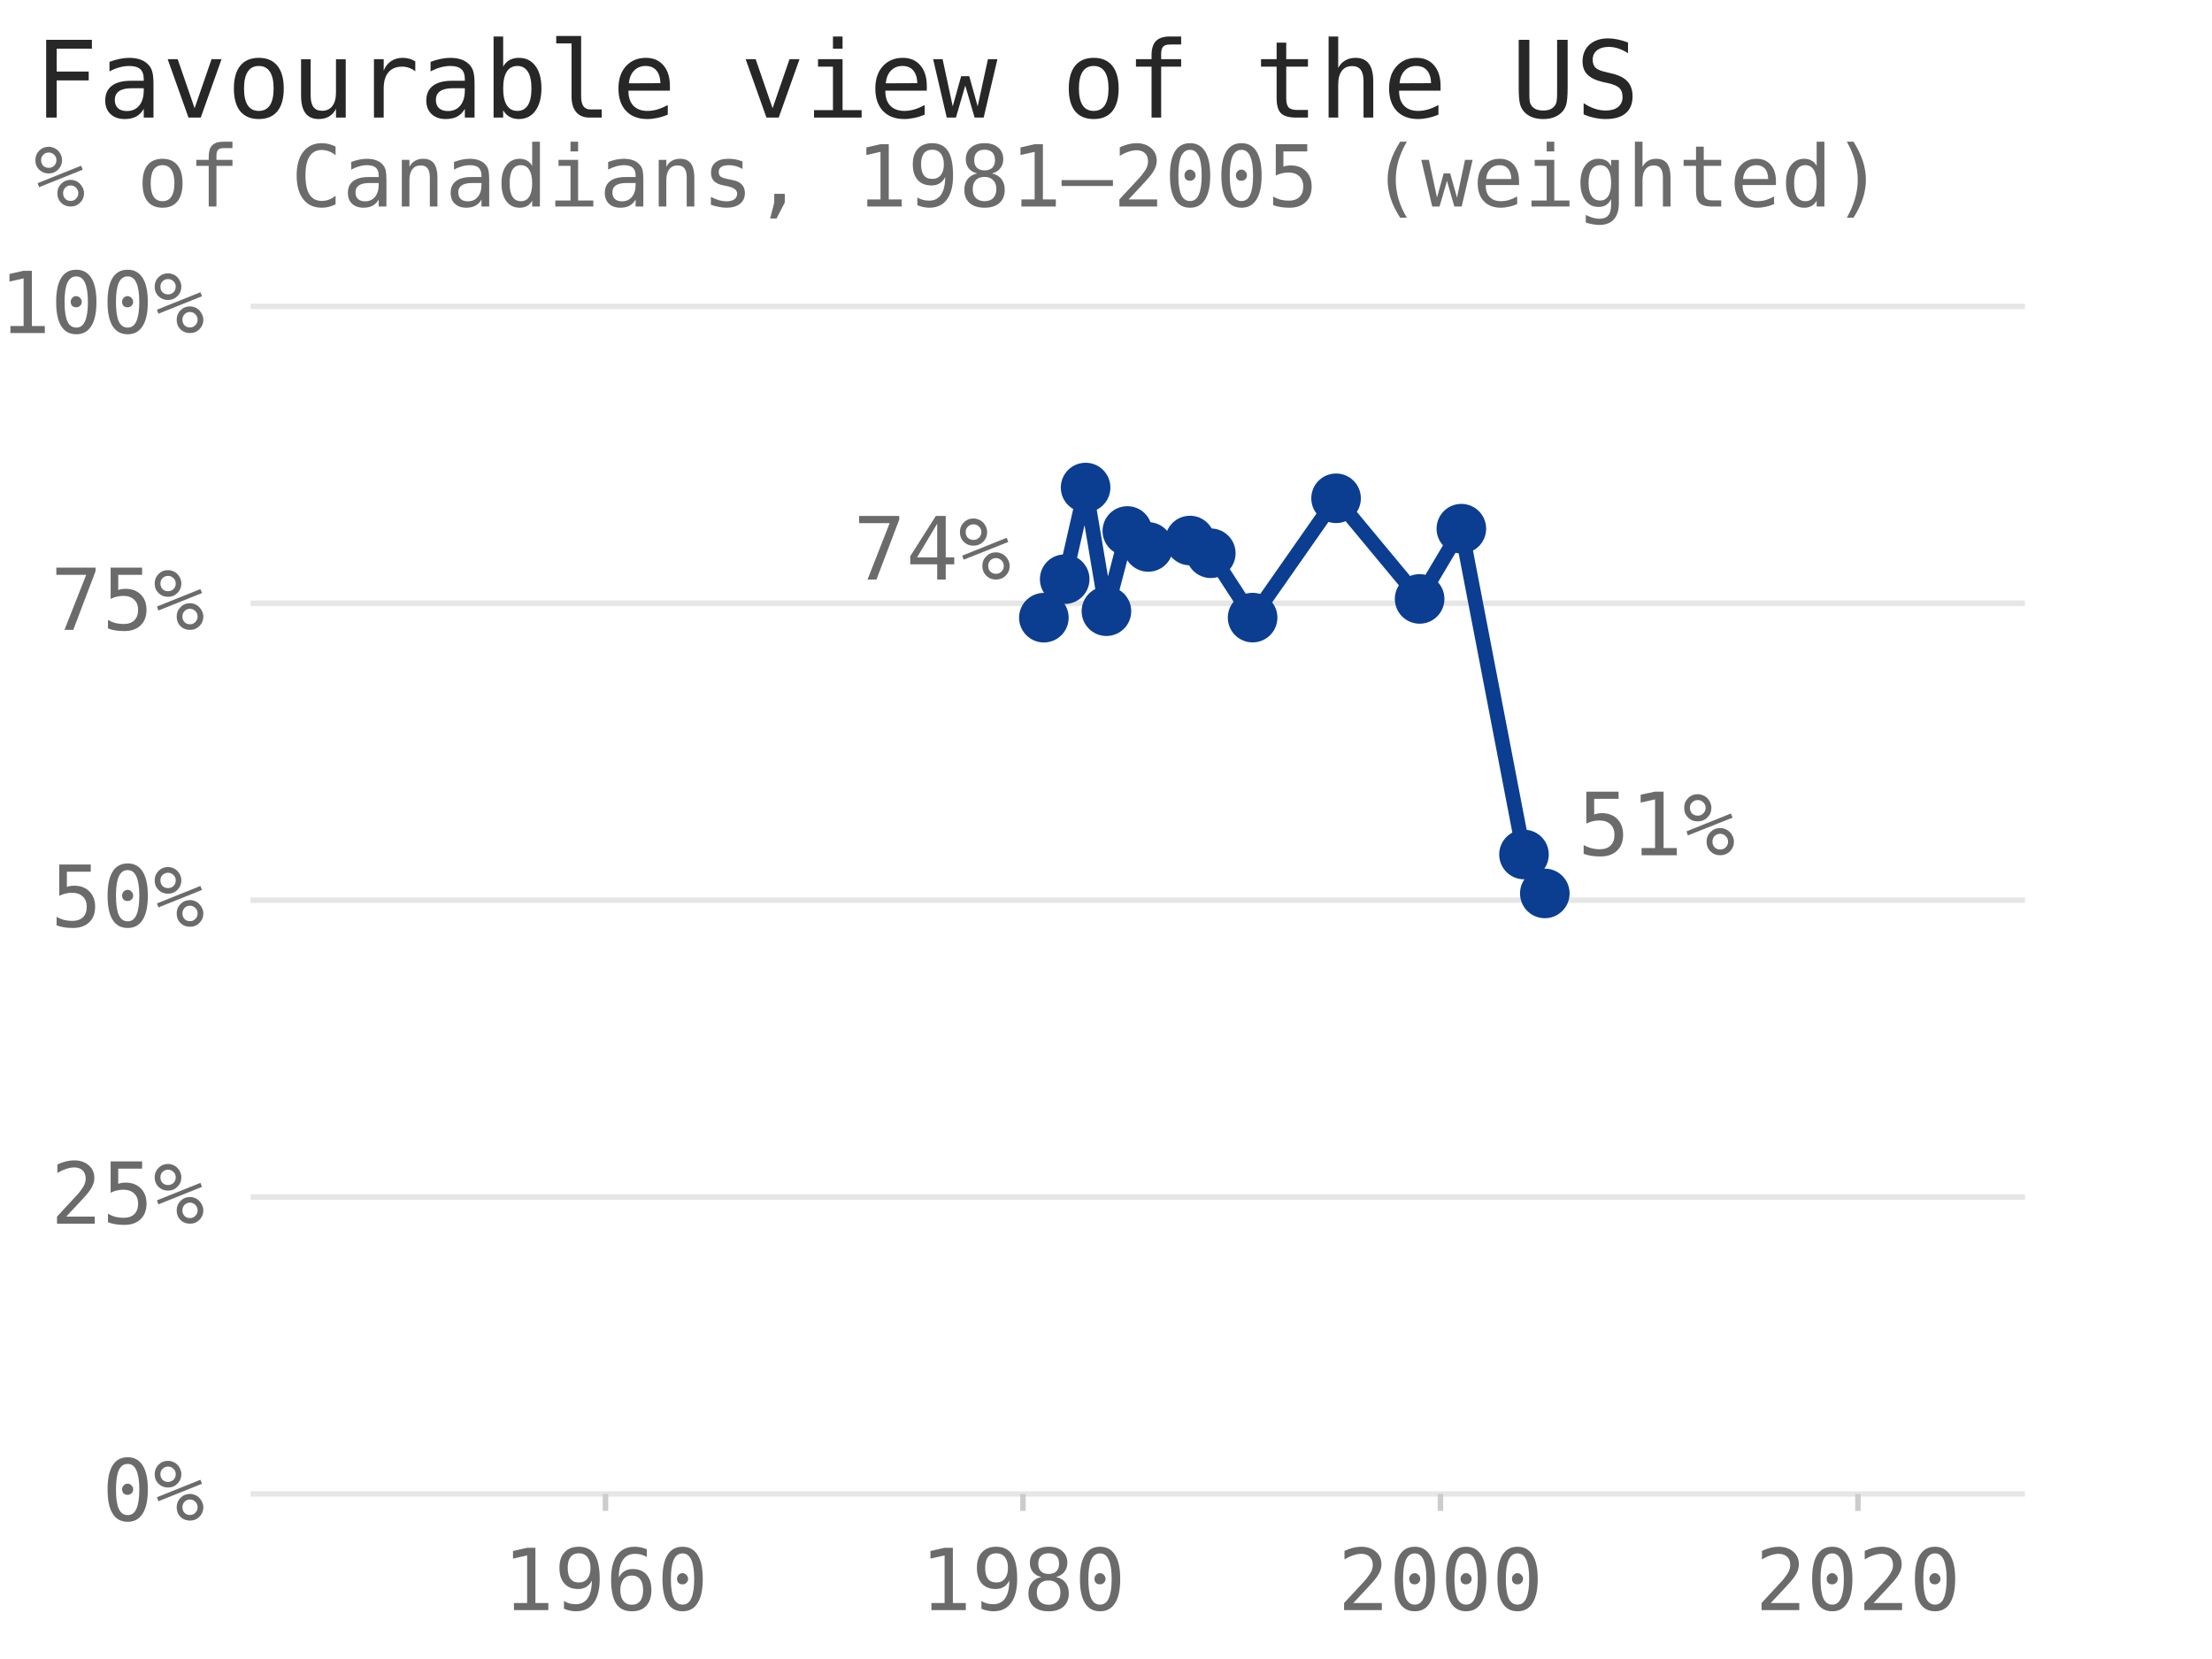
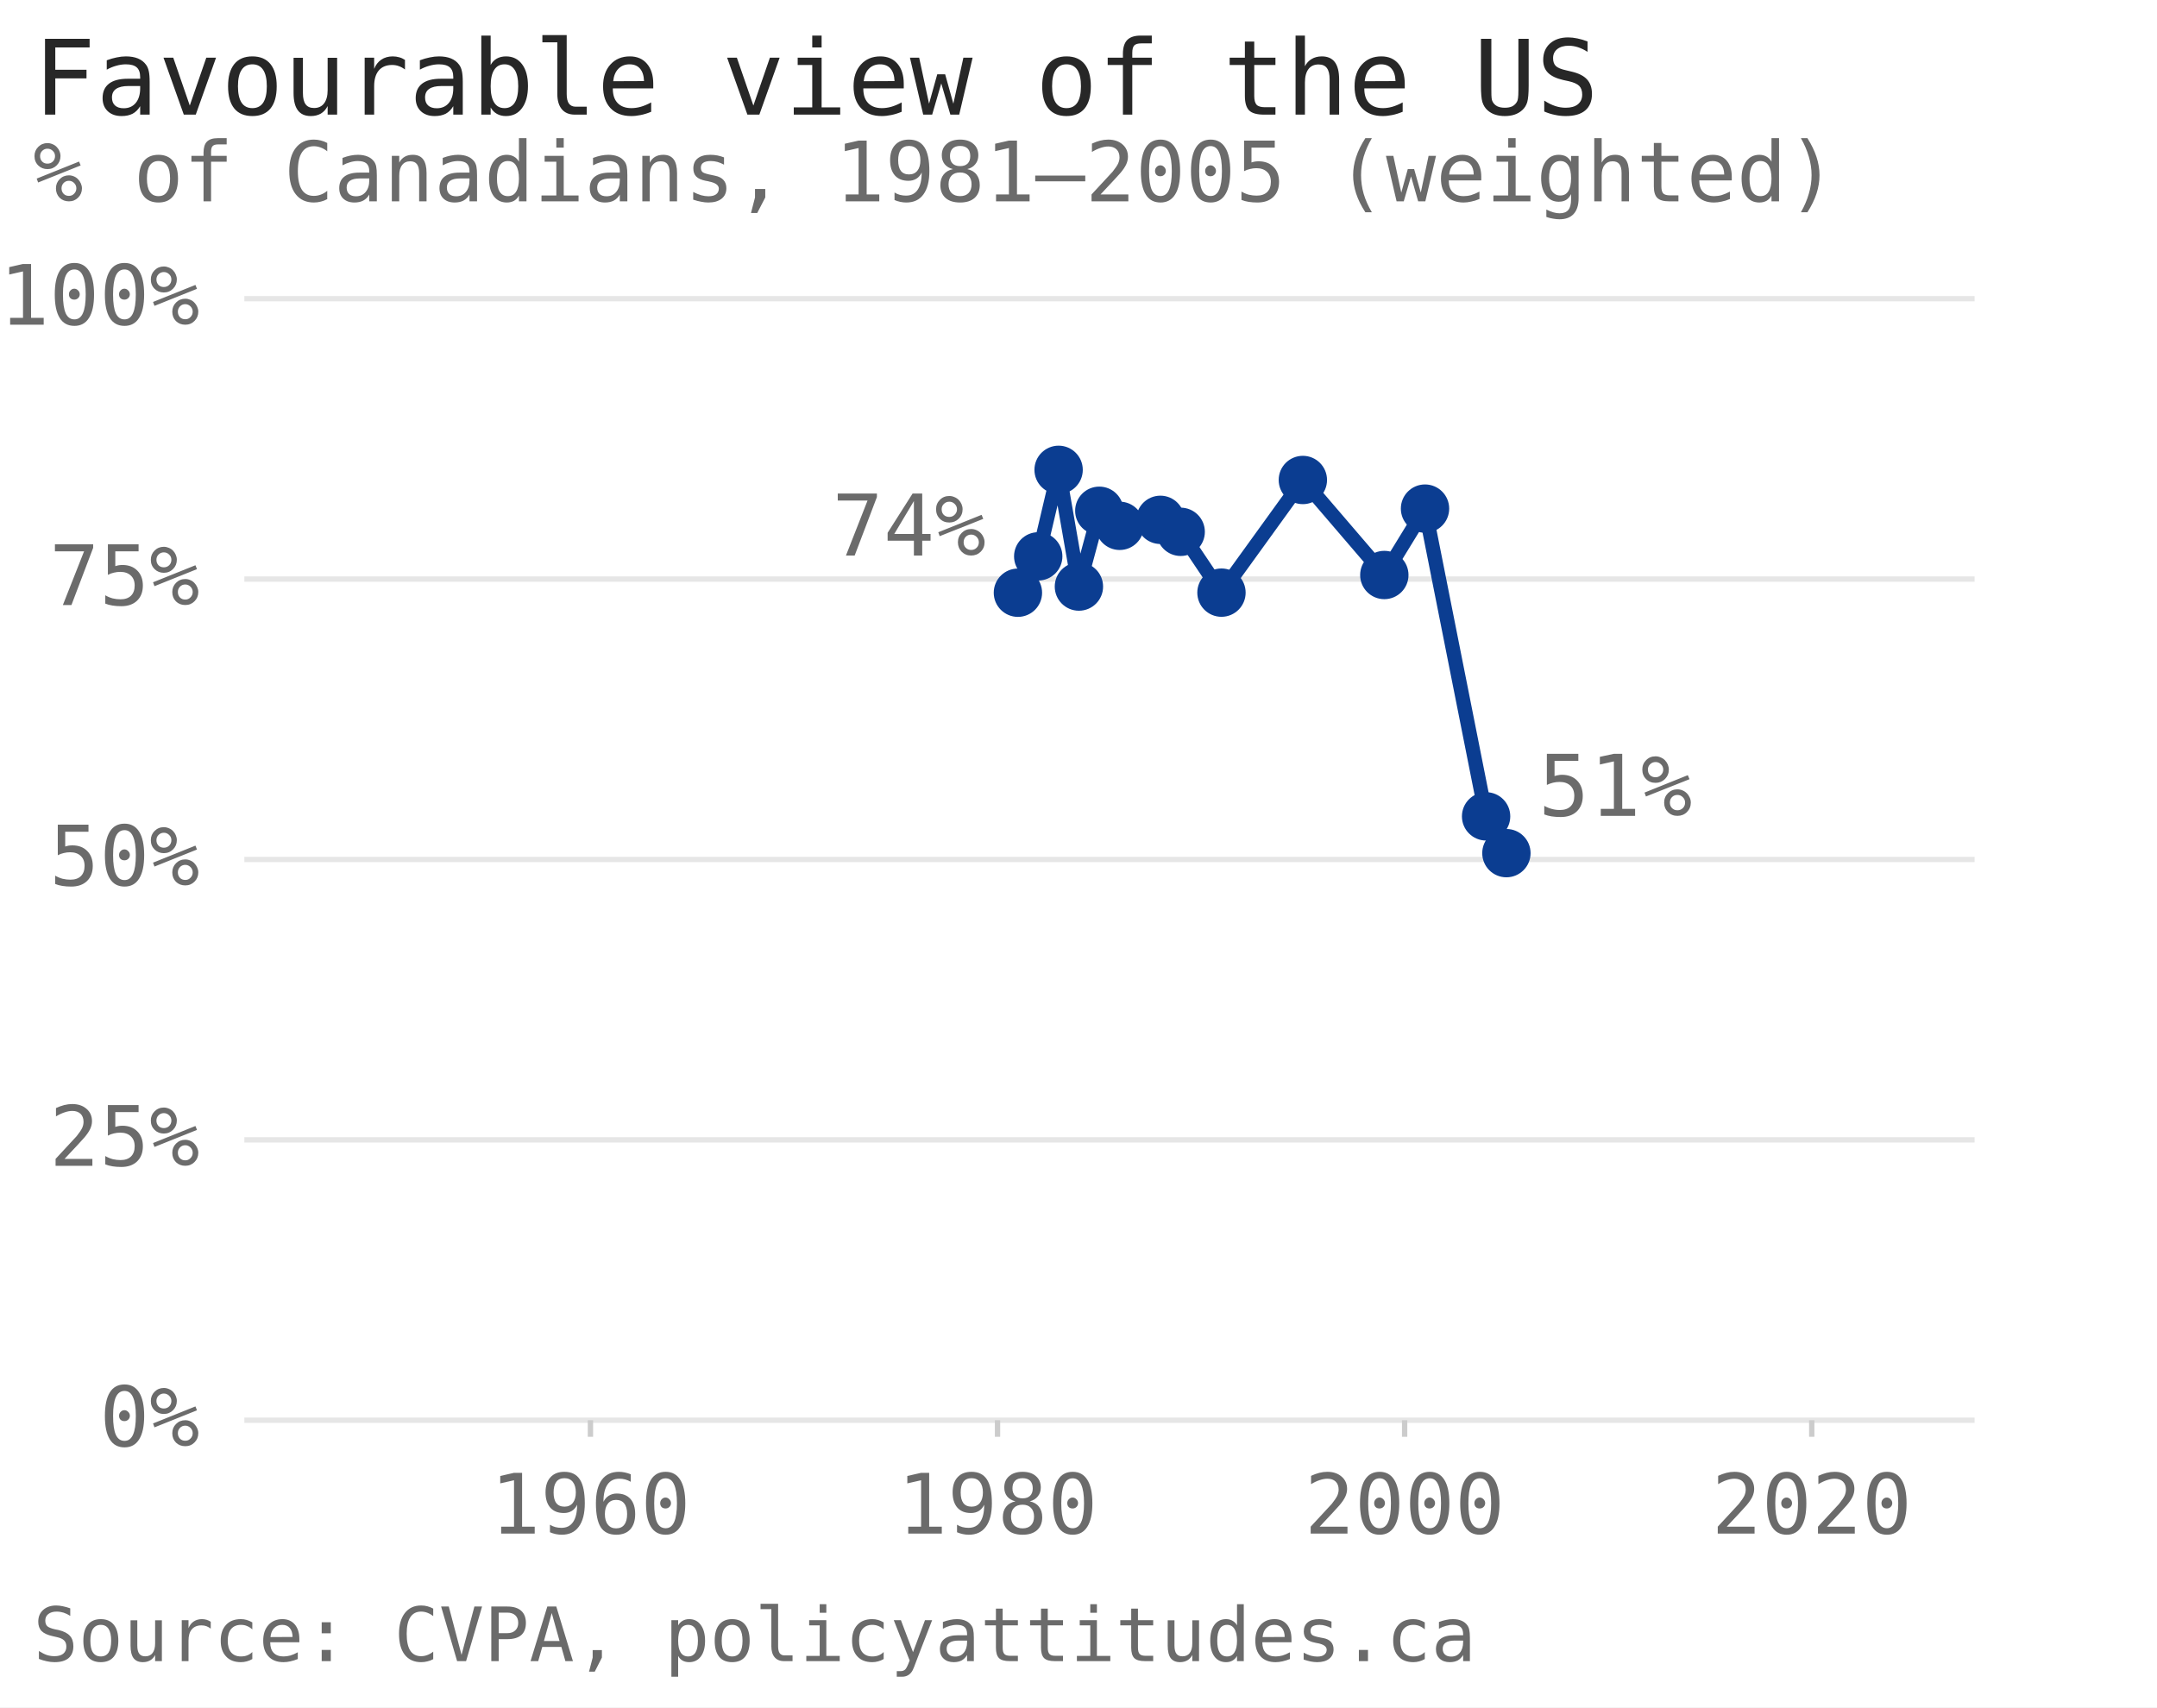
- <svg xmlns="http://www.w3.org/2000/svg" width="259.20pt" height="194.40pt" viewBox="0 0 259.20 194.40">
+ <svg xmlns="http://www.w3.org/2000/svg" width="259.20pt" height="205.20pt" viewBox="0 0 259.20 205.20">
  <g id="favourable-view-of-the-us" class="svglite">
    <defs>
      <style type="text/css">
    .svglite line, .svglite polyline, .svglite polygon, .svglite path, .svglite rect, .svglite circle {
      fill: none;
      stroke: #000000;
      stroke-linecap: round;
      stroke-linejoin: round;
      stroke-miterlimit: 10.00;
    }
    .svglite text {
      white-space: pre;
    }
    .svglite g.glyphgroup path {
      fill: inherit;
      stroke: none;
    }
  </style>
    </defs>
    <rect width="100%" height="100%" style="stroke: none; fill: #FFFFFF;" />
    <defs>
-       <clipPath id="favourable-view-of-the-us-cpMC4wMHwyNTkuMjB8MC4wMHwxOTQuNDA=">
-         <rect x="0.00" y="0.00" width="259.20" height="194.40" />
+       <clipPath id="favourable-view-of-the-us-cpMC4wMHwyNTkuMjB8MC4wMHwyMDUuMjA=">
+         <rect x="0.00" y="0.00" width="259.20" height="205.20" />
      </clipPath>
    </defs>
-     <g clip-path="url(#favourable-view-of-the-us-cpMC4wMHwyNTkuMjB8MC4wMHwxOTQuNDA=)">
-       <rect x="0.00" y="-0" width="259.20" height="194.40" style="stroke-width: 1.16; stroke: none; fill: #FFFFFF;" />
-       <polyline points="29.36,175.06 237.28,175.06 " style="stroke-width: 0.64; stroke: #E6E6E6; stroke-linecap: butt;" />
-       <polyline points="29.36,140.27 237.28,140.27 " style="stroke-width: 0.64; stroke: #E6E6E6; stroke-linecap: butt;" />
-       <polyline points="29.36,105.48 237.28,105.48 " style="stroke-width: 0.64; stroke: #E6E6E6; stroke-linecap: butt;" />
-       <polyline points="29.36,70.69 237.28,70.69 " style="stroke-width: 0.64; stroke: #E6E6E6; stroke-linecap: butt;" />
+     <g clip-path="url(#favourable-view-of-the-us-cpMC4wMHwyNTkuMjB8MC4wMHwyMDUuMjA=)">
+       <rect x="0.00" y="0.00" width="259.20" height="205.20" style="stroke-width: 1.16; stroke: none; fill: #FFFFFF;" />
+       <polyline points="29.36,170.70 237.28,170.70 " style="stroke-width: 0.64; stroke: #E6E6E6; stroke-linecap: butt;" />
+       <polyline points="29.36,137.00 237.28,137.00 " style="stroke-width: 0.64; stroke: #E6E6E6; stroke-linecap: butt;" />
+       <polyline points="29.36,103.30 237.28,103.30 " style="stroke-width: 0.64; stroke: #E6E6E6; stroke-linecap: butt;" />
+       <polyline points="29.36,69.60 237.28,69.60 " style="stroke-width: 0.64; stroke: #E6E6E6; stroke-linecap: butt;" />
      <polyline points="29.36,35.90 237.28,35.90 " style="stroke-width: 0.64; stroke: #E6E6E6; stroke-linecap: butt;" />
-       <polyline points="122.32,72.38 124.76,67.87 127.21,57.13 129.65,71.62 132.10,62.22 134.55,64.09 139.44,63.34 141.88,64.83 146.78,72.37 156.56,58.39 166.35,70.18 171.24,61.95 178.58,100.13 181.02,104.69 " style="stroke-width: 1.71; stroke: #0B3D91; stroke-linecap: butt;" />
-       <circle cx="122.32" cy="72.38" r="2.52" style="stroke-width: 0.77; stroke: #0B3D91; fill: #0B3D91;" />
-       <circle cx="124.76" cy="67.87" r="2.52" style="stroke-width: 0.77; stroke: #0B3D91; fill: #0B3D91;" />
-       <circle cx="127.21" cy="57.13" r="2.52" style="stroke-width: 0.77; stroke: #0B3D91; fill: #0B3D91;" />
-       <circle cx="129.65" cy="71.62" r="2.52" style="stroke-width: 0.77; stroke: #0B3D91; fill: #0B3D91;" />
-       <circle cx="132.10" cy="62.22" r="2.52" style="stroke-width: 0.77; stroke: #0B3D91; fill: #0B3D91;" />
-       <circle cx="134.55" cy="64.09" r="2.52" style="stroke-width: 0.77; stroke: #0B3D91; fill: #0B3D91;" />
-       <circle cx="139.44" cy="63.34" r="2.52" style="stroke-width: 0.77; stroke: #0B3D91; fill: #0B3D91;" />
-       <circle cx="141.88" cy="64.83" r="2.52" style="stroke-width: 0.77; stroke: #0B3D91; fill: #0B3D91;" />
-       <circle cx="146.78" cy="72.37" r="2.52" style="stroke-width: 0.77; stroke: #0B3D91; fill: #0B3D91;" />
-       <circle cx="156.56" cy="58.39" r="2.52" style="stroke-width: 0.77; stroke: #0B3D91; fill: #0B3D91;" />
-       <circle cx="166.35" cy="70.18" r="2.52" style="stroke-width: 0.77; stroke: #0B3D91; fill: #0B3D91;" />
-       <circle cx="171.24" cy="61.95" r="2.52" style="stroke-width: 0.77; stroke: #0B3D91; fill: #0B3D91;" />
-       <circle cx="178.58" cy="100.13" r="2.52" style="stroke-width: 0.77; stroke: #0B3D91; fill: #0B3D91;" />
-       <circle cx="181.02" cy="104.69" r="2.52" style="stroke-width: 0.77; stroke: #0B3D91; fill: #0B3D91;" />
-       <text x="118.48" y="67.91" text-anchor="end" style="font-size: 10.24px;fill: #6B6B6B; font-family: &quot;Inconsolata&quot;;">74%</text>
-       <text x="184.85" y="100.22" style="font-size: 10.24px;fill: #6B6B6B; font-family: &quot;Inconsolata&quot;;">51%</text>
-       <text x="23.99" y="178.18" text-anchor="end" style="font-size: 10.00px;fill: #6B6B6B; font-family: &quot;Inconsolata&quot;;">0%</text>
-       <text x="23.99" y="143.39" text-anchor="end" style="font-size: 10.00px;fill: #6B6B6B; font-family: &quot;Inconsolata&quot;;">25%</text>
-       <text x="23.99" y="108.60" text-anchor="end" style="font-size: 10.00px;fill: #6B6B6B; font-family: &quot;Inconsolata&quot;;">50%</text>
-       <text x="23.99" y="73.81" text-anchor="end" style="font-size: 10.00px;fill: #6B6B6B; font-family: &quot;Inconsolata&quot;;">75%</text>
+       <polyline points="122.32,71.24 124.76,66.87 127.21,56.47 129.65,70.50 132.10,61.39 134.55,63.20 139.44,62.48 141.88,63.92 146.78,71.23 156.56,57.69 166.35,69.11 171.24,61.13 178.58,98.12 181.02,102.54 " style="stroke-width: 1.71; stroke: #0B3D91; stroke-linecap: butt;" />
+       <circle cx="122.32" cy="71.24" r="2.52" style="stroke-width: 0.77; stroke: #0B3D91; fill: #0B3D91;" />
+       <circle cx="124.76" cy="66.87" r="2.52" style="stroke-width: 0.77; stroke: #0B3D91; fill: #0B3D91;" />
+       <circle cx="127.21" cy="56.47" r="2.52" style="stroke-width: 0.77; stroke: #0B3D91; fill: #0B3D91;" />
+       <circle cx="129.65" cy="70.50" r="2.52" style="stroke-width: 0.77; stroke: #0B3D91; fill: #0B3D91;" />
+       <circle cx="132.10" cy="61.39" r="2.52" style="stroke-width: 0.77; stroke: #0B3D91; fill: #0B3D91;" />
+       <circle cx="134.55" cy="63.20" r="2.52" style="stroke-width: 0.77; stroke: #0B3D91; fill: #0B3D91;" />
+       <circle cx="139.44" cy="62.48" r="2.52" style="stroke-width: 0.77; stroke: #0B3D91; fill: #0B3D91;" />
+       <circle cx="141.88" cy="63.92" r="2.52" style="stroke-width: 0.77; stroke: #0B3D91; fill: #0B3D91;" />
+       <circle cx="146.78" cy="71.23" r="2.52" style="stroke-width: 0.77; stroke: #0B3D91; fill: #0B3D91;" />
+       <circle cx="156.56" cy="57.69" r="2.52" style="stroke-width: 0.77; stroke: #0B3D91; fill: #0B3D91;" />
+       <circle cx="166.35" cy="69.11" r="2.52" style="stroke-width: 0.77; stroke: #0B3D91; fill: #0B3D91;" />
+       <circle cx="171.24" cy="61.13" r="2.52" style="stroke-width: 0.77; stroke: #0B3D91; fill: #0B3D91;" />
+       <circle cx="178.58" cy="98.12" r="2.52" style="stroke-width: 0.77; stroke: #0B3D91; fill: #0B3D91;" />
+       <circle cx="181.02" cy="102.54" r="2.52" style="stroke-width: 0.77; stroke: #0B3D91; fill: #0B3D91;" />
+       <text x="118.48" y="66.77" text-anchor="end" style="font-size: 10.24px;fill: #6B6B6B; font-family: &quot;Inconsolata&quot;;">74%</text>
+       <text x="184.85" y="98.06" style="font-size: 10.24px;fill: #6B6B6B; font-family: &quot;Inconsolata&quot;;">51%</text>
+       <text x="23.99" y="173.82" text-anchor="end" style="font-size: 10.00px;fill: #6B6B6B; font-family: &quot;Inconsolata&quot;;">0%</text>
+       <text x="23.99" y="140.12" text-anchor="end" style="font-size: 10.00px;fill: #6B6B6B; font-family: &quot;Inconsolata&quot;;">25%</text>
+       <text x="23.99" y="106.42" text-anchor="end" style="font-size: 10.00px;fill: #6B6B6B; font-family: &quot;Inconsolata&quot;;">50%</text>
+       <text x="23.99" y="72.72" text-anchor="end" style="font-size: 10.00px;fill: #6B6B6B; font-family: &quot;Inconsolata&quot;;">75%</text>
      <text x="23.99" y="39.03" text-anchor="end" style="font-size: 10.00px;fill: #6B6B6B; font-family: &quot;Inconsolata&quot;;">100%</text>
-       <polyline points="70.95,177.05 70.95,175.06 " style="stroke-width: 0.64; stroke: #CCCCCC; stroke-linecap: butt;" />
-       <polyline points="119.87,177.05 119.87,175.06 " style="stroke-width: 0.64; stroke: #CCCCCC; stroke-linecap: butt;" />
-       <polyline points="168.79,177.05 168.79,175.06 " style="stroke-width: 0.64; stroke: #CCCCCC; stroke-linecap: butt;" />
-       <polyline points="217.71,177.05 217.71,175.06 " style="stroke-width: 0.64; stroke: #CCCCCC; stroke-linecap: butt;" />
-       <text x="70.95" y="188.67" text-anchor="middle" style="font-size: 10.00px;fill: #6B6B6B; font-family: &quot;Inconsolata&quot;;">1960</text>
-       <text x="119.87" y="188.67" text-anchor="middle" style="font-size: 10.00px;fill: #6B6B6B; font-family: &quot;Inconsolata&quot;;">1980</text>
-       <text x="168.79" y="188.67" text-anchor="middle" style="font-size: 10.00px;fill: #6B6B6B; font-family: &quot;Inconsolata&quot;;">2000</text>
-       <text x="217.71" y="188.67" text-anchor="middle" style="font-size: 10.00px;fill: #6B6B6B; font-family: &quot;Inconsolata&quot;;">2020</text>
+       <polyline points="70.95,172.69 70.95,170.70 " style="stroke-width: 0.64; stroke: #CCCCCC; stroke-linecap: butt;" />
+       <polyline points="119.87,172.69 119.87,170.70 " style="stroke-width: 0.64; stroke: #CCCCCC; stroke-linecap: butt;" />
+       <polyline points="168.79,172.69 168.79,170.70 " style="stroke-width: 0.64; stroke: #CCCCCC; stroke-linecap: butt;" />
+       <polyline points="217.71,172.69 217.71,170.70 " style="stroke-width: 0.64; stroke: #CCCCCC; stroke-linecap: butt;" />
+       <text x="70.95" y="184.32" text-anchor="middle" style="font-size: 10.00px;fill: #6B6B6B; font-family: &quot;Inconsolata&quot;;">1960</text>
+       <text x="119.87" y="184.32" text-anchor="middle" style="font-size: 10.00px;fill: #6B6B6B; font-family: &quot;Inconsolata&quot;;">1980</text>
+       <text x="168.79" y="184.32" text-anchor="middle" style="font-size: 10.00px;fill: #6B6B6B; font-family: &quot;Inconsolata&quot;;">2000</text>
+       <text x="217.71" y="184.32" text-anchor="middle" style="font-size: 10.00px;fill: #6B6B6B; font-family: &quot;Inconsolata&quot;;">2020</text>
      <text x="3.99" y="24.20" style="font-size: 10.00px;fill: #6B6B6B; font-family: &quot;Inconsolata&quot;;">% of Canadians, 1981–2005 (weighted)</text>
      <text x="3.99" y="13.78" style="font-size: 12.50px; font-weight: 500;fill: #272727; font-family: &quot;Inconsolata&quot;;">Favourable view of the US</text>
+       <text x="3.99" y="199.65" style="font-size: 9.00px;fill: #6B6B6B; font-family: &quot;Inconsolata&quot;;">Source: CVPA, policyattitudes.ca</text>
    </g>
  </g>
</svg>
